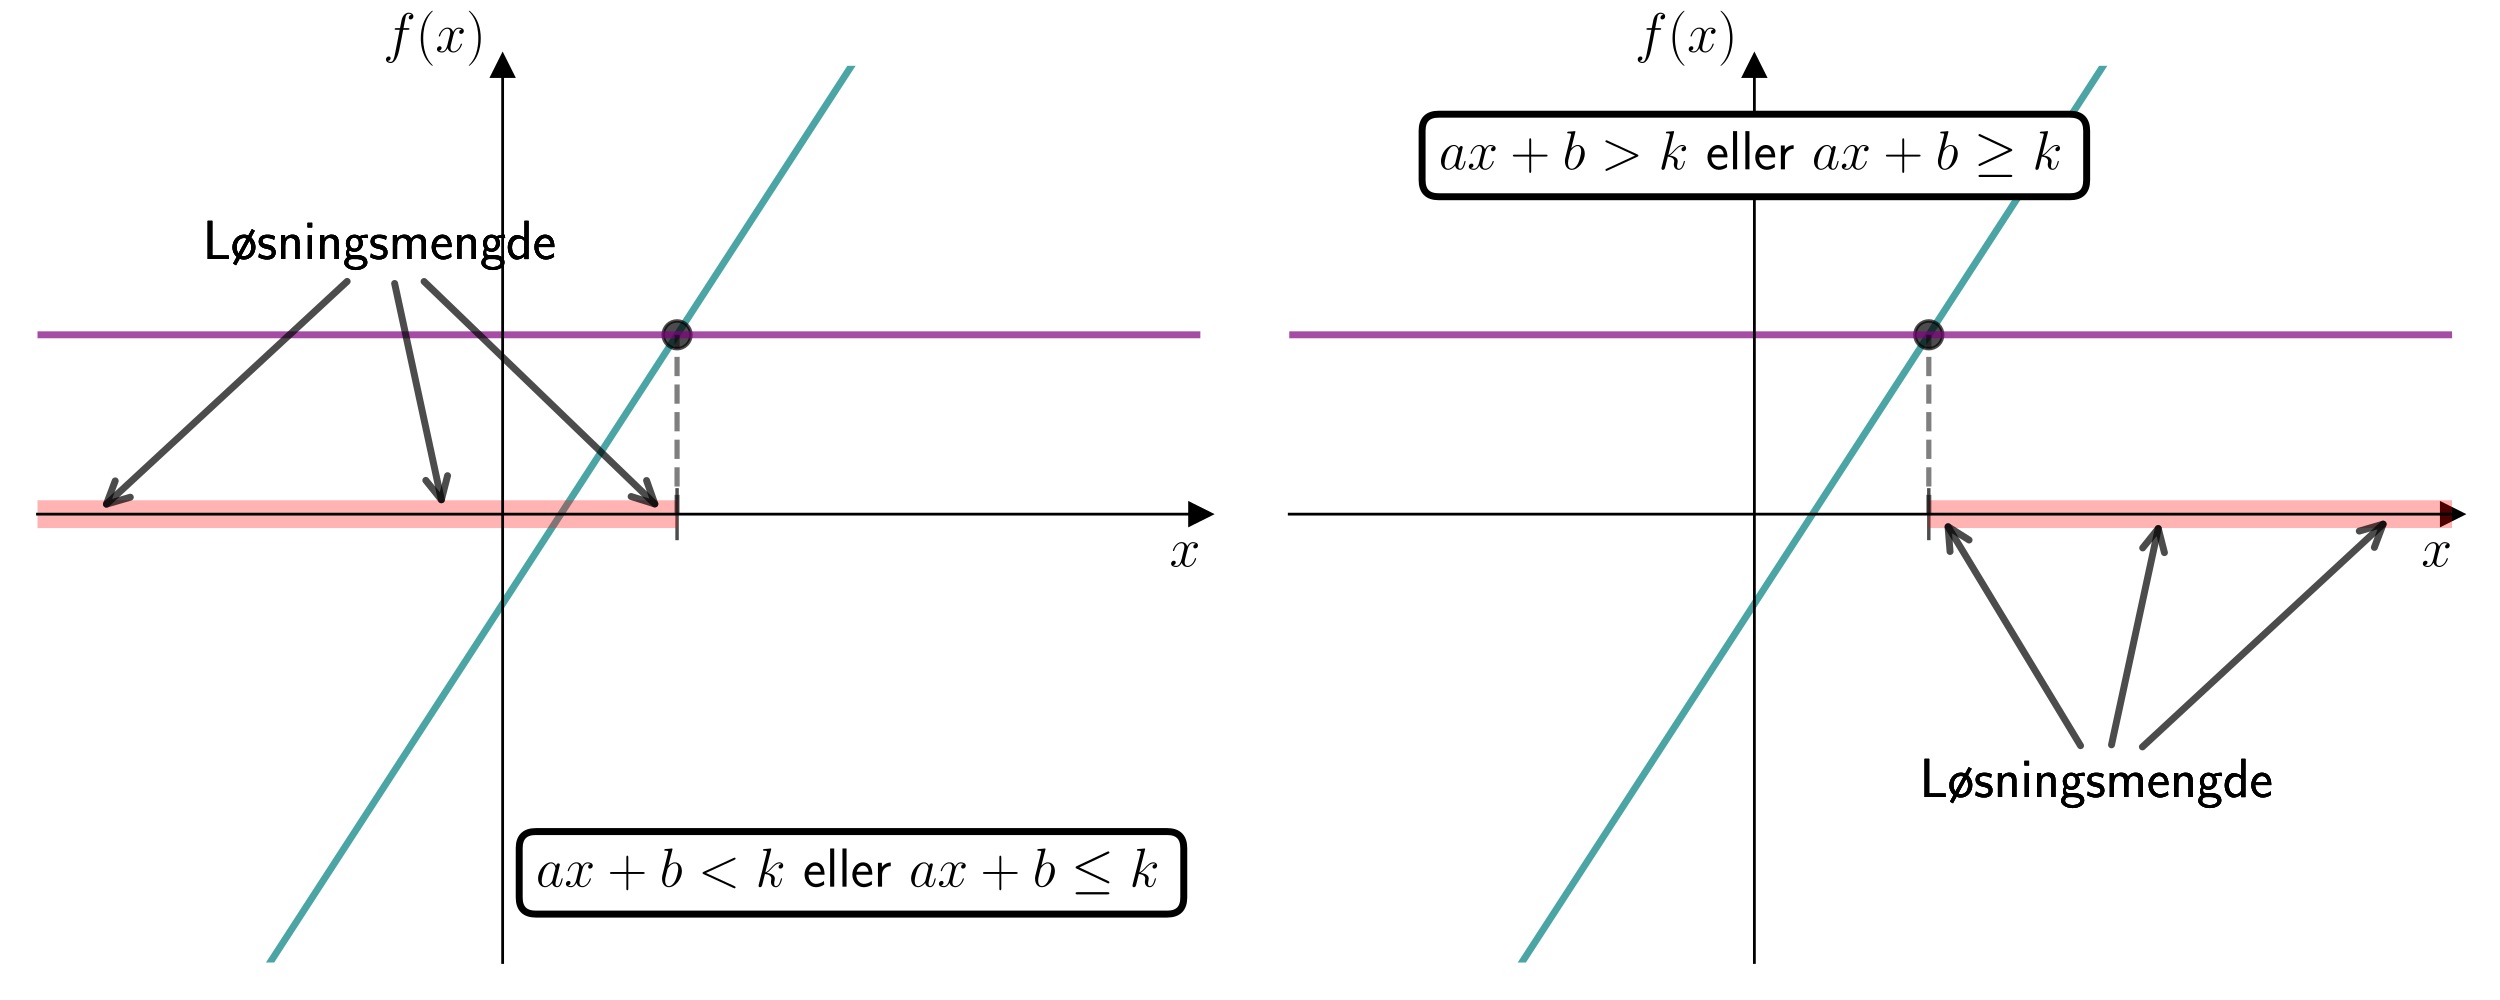
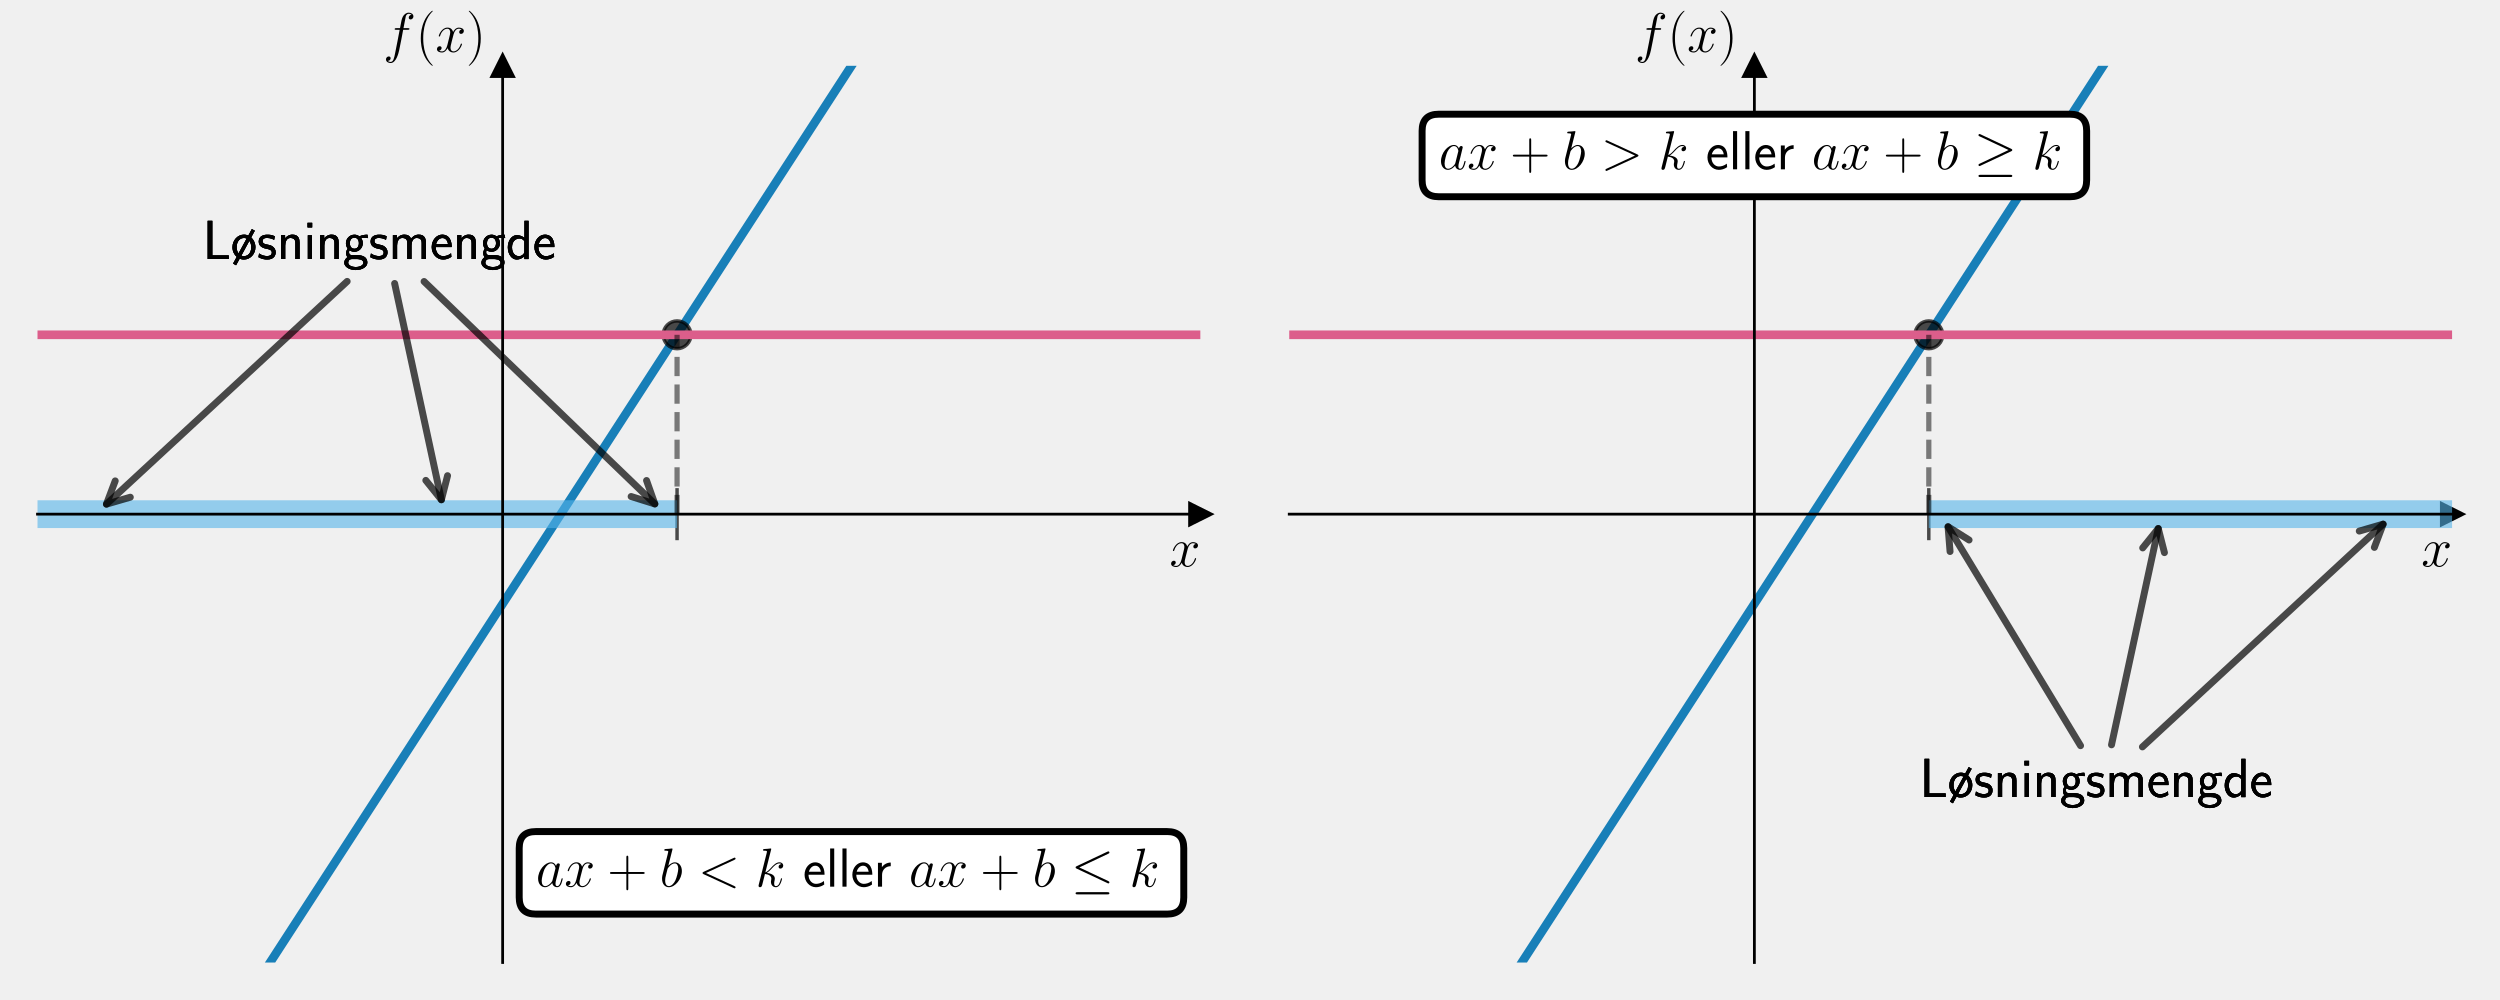
<svg xmlns="http://www.w3.org/2000/svg" xmlns:xlink="http://www.w3.org/1999/xlink" width="720pt" height="288pt" viewBox="0 0 720 288" version="1.1">
  <defs>
    <style type="text/css">*{stroke-linejoin: round; stroke-linecap: butt}</style>
  </defs>
  <g id="figure_1">
    <g id="patch_1">
-       <path d="M 0 288  L 720 288  L 720 0  L 0 0  z " style="fill: #ffffff" />
+       <path d="M 0 288  L 720 288  L 720 0  L 0 0  L 0 288  z " style="fill: none" />
    </g>
    <g id="axes_1">
      <g id="patch_2">
-         <path d="M 10.8 277.2  L 345.698 277.2  L 345.698 18.95  L 10.8 18.95  z " style="fill: #ffffff" />
+         <path d="M 10.8 277.2  L 345.698 277.2  L 345.698 18.95  L 10.8 18.95  L 10.8 277.2  z " style="fill: none" />
      </g>
      <g id="matplotlib.axis_1">
        <g id="text_1">
          <g transform="translate(336.8283 163.1446) scale(0.16 -0.16)">
            <defs>
              <path id="CMMI12-78" d="M 3034 2606  C 2829 2567 2752 2414 2752 2293  C 2752 2139 2874 2088 2963 2088  C 3155 2088 3290 2254 3290 2427  C 3290 2695 2982 2816 2714 2816  C 2323 2816 2106 2433 2048 2312  C 1901 2816 1504 2816 1389 2816  C 736 2816 390 1980 390 1839  C 390 1814 416 1782 461 1782  C 512 1782 525 1820 538 1846  C 755 2555 1184 2689 1370 2689  C 1658 2689 1715 2420 1715 2267  C 1715 2127 1677 1980 1600 1673  L 1382 798  C 1286 415 1101 64 762 64  C 730 64 570 64 435 147  C 666 192 717 383 717 460  C 717 588 621 664 499 664  C 346 664 179 530 179 326  C 179 57 480 -64 755 -64  C 1062 -64 1280 179 1414 441  C 1517 64 1837 -64 2074 -64  C 2726 -64 3072 773 3072 913  C 3072 945 3046 971 3008 971  C 2950 971 2944 939 2925 888  C 2752 326 2381 64 2093 64  C 1869 64 1747 230 1747 492  C 1747 632 1773 734 1875 1156  L 2099 2024  C 2195 2408 2413 2689 2707 2689  C 2720 2689 2899 2689 3034 2606  z " transform="scale(0.015625)" />
            </defs>
            <use xlink:href="#CMMI12-78" transform="scale(0.996264)" />
          </g>
        </g>
      </g>
      <g id="matplotlib.axis_2">
        <g id="text_2">
          <g transform="translate(110.3549 14.96506) scale(0.16 -0.16)">
            <defs>
              <path id="CMMI12-66" d="M 2854 2566  C 2982 2566 3034 2566 3034 2688  C 3034 2752 2982 2752 2867 2752  L 2349 2752  C 2470 3429 2560 3897 2611 4107  C 2650 4265 2784 4416 2950 4416  C 3085 4416 3219 4358 3283 4298  C 3034 4272 2957 4082 2957 3969  C 2957 3837 3053 3759 3174 3759  C 3302 3759 3494 3870 3494 4119  C 3494 4393 3226 4544 2944 4544  C 2669 4544 2400 4334 2272 4078  C 2157 3848 2093 3611 1946 2752  L 1517 2752  C 1395 2752 1331 2752 1331 2637  C 1331 2566 1370 2566 1498 2566  L 1907 2566  C 1792 1976 1530 542 1382 -137  C 1274 -689 1178 -1152 858 -1152  C 838 -1152 653 -1152 538 -1031  C 864 -1005 864 -726 864 -720  C 864 -593 768 -517 646 -517  C 518 -517 326 -625 326 -867  C 326 -1140 608 -1280 858 -1280  C 1510 -1280 1779 -118 1850 199  C 1965 688 2278 2376 2310 2566  L 2854 2566  z " transform="scale(0.015625)" />
              <path id="CMR17-28" d="M 1958 -1561  C 1958 -1555 1958 -1542 1939 -1523  C 1645 -1224 858 -407 858 1581  C 858 3569 1632 4379 1946 4697  C 1946 4704 1958 4717 1958 4736  C 1958 4755 1939 4768 1914 4768  C 1843 4768 1299 4296 986 3594  C 666 2887 576 2199 576 1588  C 576 1128 621 351 1005 -471  C 1312 -1135 1837 -1600 1914 -1600  C 1946 -1600 1958 -1587 1958 -1561  z " transform="scale(0.015625)" />
              <path id="CMR17-29" d="M 1683 1581  C 1683 2040 1638 2817 1254 3639  C 947 4303 422 4768 346 4768  C 326 4768 301 4761 301 4729  C 301 4717 307 4710 314 4697  C 621 4378 1402 3568 1402 1584  C 1402 -407 627 -1217 314 -1537  C 307 -1549 301 -1556 301 -1568  C 301 -1600 326 -1600 346 -1600  C 416 -1600 960 -1128 1274 -426  C 1594 281 1683 969 1683 1581  z " transform="scale(0.015625)" />
            </defs>
            <use xlink:href="#CMMI12-66" transform="scale(0.996264)" />
            <use xlink:href="#CMR17-28" transform="translate(58.72031 0) scale(0.996264)" />
            <use xlink:href="#CMMI12-78" transform="translate(94.00107 0) scale(0.996264)" />
            <use xlink:href="#CMR17-29" transform="translate(149.4351 0) scale(0.996264)" />
          </g>
        </g>
      </g>
      <g id="line2d_1">
-         <path d="M 70.128 289  L 258.164 -1  L 258.164 -1  " clip-path="url(#p3067328a37)" style="fill: none; stroke: #008080; stroke-opacity: 0.7; stroke-width: 2; stroke-linecap: square" />
+         <path d="M 70.128 289  L 258.164 -1  L 258.164 -1  " clip-path="url(#pbc9447d2ae)" style="fill: none; stroke: #0072b2; stroke-opacity: 0.9; stroke-width: 2.5; stroke-linecap: square" />
      </g>
      <g id="line2d_2">
        <defs>
-           <path id="me6c97ced61" d="M 0 4  C 1.061 4 2.078 3.579 2.828 2.828  C 3.579 2.078 4 1.061 4 0  C 4 -1.061 3.579 -2.078 2.828 -2.828  C 2.078 -3.579 1.061 -4 0 -4  C -1.061 -4 -2.078 -3.579 -2.828 -2.828  C -3.579 -2.078 -4 -1.061 -4 0  C -4 1.061 -3.579 2.078 -2.828 2.828  C -2.078 3.579 -1.061 4 0 4  z " style="stroke: #000000; stroke-opacity: 0.7" />
+           <path id="m752001b20c" d="M 0 4  C 1.061 4 2.078 3.579 2.828 2.828  C 3.579 2.078 4 1.061 4 0  C 4 -1.061 3.579 -2.078 2.828 -2.828  C 2.078 -3.579 1.061 -4 0 -4  C -1.061 -4 -2.078 -3.579 -2.828 -2.828  C -3.579 -2.078 -4 -1.061 -4 0  C -4 1.061 -3.579 2.078 -2.828 2.828  C -2.078 3.579 -1.061 4 0 4  z " style="stroke: #000000; stroke-opacity: 0.7" />
        </defs>
-         <g clip-path="url(#p3067328a37)">
-           <use xlink:href="#me6c97ced61" x="194.994" y="96.425" style="fill-opacity: 0.7; stroke: #000000; stroke-opacity: 0.7" />
+         <g clip-path="url(#pbc9447d2ae)">
+           <use xlink:href="#m752001b20c" x="194.994" y="96.425" style="fill-opacity: 0.7; stroke: #000000; stroke-opacity: 0.7" />
        </g>
      </g>
      <g id="line2d_3">
        <defs>
-           <path id="mf00892b508" d="M 0 7.5  L 0 -7.5  " style="stroke: #000000; stroke-opacity: 0.7" />
+           <path id="m0cb329c9a4" d="M 0 7.5  L 0 -7.5  " style="stroke: #000000; stroke-opacity: 0.7" />
        </defs>
-         <g clip-path="url(#p3067328a37)">
-           <use xlink:href="#mf00892b508" x="194.994" y="148.075" style="fill-opacity: 0.7; stroke: #000000; stroke-opacity: 0.7" />
+         <g clip-path="url(#pbc9447d2ae)">
+           <use xlink:href="#m0cb329c9a4" x="194.994" y="148.075" style="fill-opacity: 0.7; stroke: #000000; stroke-opacity: 0.7" />
        </g>
      </g>
      <g id="LineCollection_1">
-         <path d="M -1 96.425  L 412.677 96.425  " clip-path="url(#p3067328a37)" style="fill: none; stroke: #800080; stroke-opacity: 0.7; stroke-width: 2" />
+         <path d="M -1 96.425  L 412.677 96.425  " clip-path="url(#pbc9447d2ae)" style="fill: none; stroke: #dc5e8b; stroke-width: 2.5" />
      </g>
      <g id="line2d_4">
        <defs>
-           <path id="ma943d1bac0" d="M 3 0  L -3 -3  L -3 3  z " style="stroke: #000000; stroke-linejoin: miter" />
+           <path id="md0ac0bf8a8" d="M 3 0  L -3 -3  L -3 3  z " style="stroke: #000000; stroke-linejoin: miter" />
        </defs>
        <g>
-           <use xlink:href="#ma943d1bac0" x="345.698" y="148.075" style="stroke: #000000; stroke-linejoin: miter" />
+           <use xlink:href="#md0ac0bf8a8" x="345.698" y="148.075" style="stroke: #000000; stroke-linejoin: miter" />
        </g>
      </g>
      <g id="line2d_5">
        <defs>
-           <path id="m44da02f28a" d="M 0 -3  L -3 3  L 3 3  z " style="stroke: #000000; stroke-linejoin: miter" />
+           <path id="m155a4e7285" d="M 0 -3  L -3 3  L 3 3  z " style="stroke: #000000; stroke-linejoin: miter" />
        </defs>
        <g>
-           <use xlink:href="#m44da02f28a" x="144.759" y="18.95" style="stroke: #000000; stroke-linejoin: miter" />
+           <use xlink:href="#m155a4e7285" x="144.759" y="18.95" style="stroke: #000000; stroke-linejoin: miter" />
        </g>
      </g>
      <g id="LineCollection_2">
-         <path d="M -1 148.075  L 194.994 148.075  " clip-path="url(#p3067328a37)" style="fill: none; stroke: #ff0000; stroke-opacity: 0.3; stroke-width: 8" />
+         <path d="M -1 148.075  L 194.994 148.075  " clip-path="url(#pbc9447d2ae)" style="fill: none; stroke: #56b4e9; stroke-opacity: 0.6; stroke-width: 8" />
      </g>
      <g id="LineCollection_3">
-         <path d="M 194.994 148.075  L 194.994 96.425  " clip-path="url(#p3067328a37)" style="fill: none; stroke-dasharray: 5.55,2.4; stroke-dashoffset: 0; stroke: #000000; stroke-opacity: 0.5; stroke-width: 1.5" />
+         <path d="M 194.994 148.075  L 194.994 96.425  " clip-path="url(#pbc9447d2ae)" style="fill: none; stroke-dasharray: 5.55,2.4; stroke-dashoffset: 0; stroke: #000000; stroke-opacity: 0.5; stroke-width: 1.5" />
      </g>
      <g id="patch_3">
        <path d="M 144.759 277.2  L 144.759 18.95  " style="fill: none; stroke: #000000; stroke-width: 0.8; stroke-linejoin: miter; stroke-linecap: square" />
      </g>
      <g id="patch_4">
        <path d="M 345.698 277.2  L 345.698 18.95  " style="fill: none" />
      </g>
      <g id="patch_5">
        <path d="M 10.8 148.075  L 345.698 148.075  " style="fill: none; stroke: #000000; stroke-width: 0.8; stroke-linejoin: miter; stroke-linecap: square" />
      </g>
      <g id="patch_6">
        <path d="M 10.8 18.95  L 345.698 18.95  " style="fill: none" />
      </g>
      <g id="text_3">
        <g id="patch_7">
          <path d="M 154.333 263.26  L 336.124 263.26  Q 340.924 263.26 340.924 258.46  L 340.924 244.29  Q 340.924 239.49 336.124 239.49  L 154.333 239.49  Q 149.533 239.49 149.533 244.29  L 149.533 258.46  Q 149.533 263.26 154.333 263.26  z " style="fill: #ffffff; stroke: #000000; stroke-width: 2; stroke-linejoin: miter" />
        </g>
        <g transform="translate(154.333 255.3601) scale(0.16 -0.16)">
          <defs>
            <path id="CMMI12-61" d="M 1926 760  C 1894 651 1894 639 1805 517  C 1664 338 1382 64 1082 64  C 819 64 672 300 672 677  C 672 1028 870 1743 992 2012  C 1210 2459 1510 2689 1760 2689  C 2182 2689 2266 2165 2266 2114  C 2266 2108 2246 2024 2240 2012  L 1926 760  z M 2336 2395  C 2266 2561 2093 2816 1760 2816  C 1037 2816 256 1884 256 939  C 256 307 627 -64 1062 -64  C 1414 -64 1715 211 1894 422  C 1958 45 2259 -64 2451 -64  C 2643 -64 2797 51 2912 281  C 3014 498 3104 888 3104 913  C 3104 945 3078 971 3040 971  C 2982 971 2976 939 2950 843  C 2854 466 2733 64 2470 64  C 2285 64 2272 230 2272 358  C 2272 505 2291 575 2349 824  C 2394 984 2426 1124 2477 1309  C 2714 2267 2771 2497 2771 2535  C 2771 2625 2701 2695 2605 2695  C 2400 2695 2349 2472 2336 2395  z " transform="scale(0.015625)" />
            <path id="CMR17-2b" d="M 2413 1472  L 4109 1472  C 4198 1472 4307 1472 4307 1580  C 4307 1695 4205 1695 4109 1695  L 2413 1695  L 2413 3386  C 2413 3475 2413 3584 2304 3584  C 2189 3584 2189 3482 2189 3386  L 2189 1695  L 493 1695  C 403 1695 294 1695 294 1587  C 294 1472 397 1472 493 1472  L 2189 1472  L 2189 -218  C 2189 -307 2189 -416 2298 -416  C 2413 -416 2413 -314 2413 -218  L 2413 1472  z " transform="scale(0.015625)" />
            <path id="CMMI12-62" d="M 1478 4257  C 1485 4283 1498 4321 1498 4352  C 1498 4416 1434 4416 1421 4416  C 1414 4416 1184 4393 1069 4377  C 960 4377 864 4358 749 4358  C 595 4345 550 4339 550 4224  C 550 4160 614 4160 678 4160  C 1005 4160 1005 4103 1005 4040  C 1005 3996 954 3811 928 3696  L 774 3085  C 710 2831 346 1387 320 1272  C 288 1114 288 1005 288 922  C 288 274 653 -64 1069 -64  C 1811 -64 2579 888 2579 1814  C 2579 2401 2246 2816 1766 2816  C 1434 2816 1133 2542 1011 2414  L 1478 4257  z M 1075 64  C 870 64 646 217 646 715  C 646 926 666 1047 781 1494  C 800 1577 902 1986 928 2069  C 941 2120 1318 2689 1754 2689  C 2035 2689 2163 2408 2163 2076  C 2163 1769 1984 1047 1824 715  C 1664 370 1370 64 1075 64  z " transform="scale(0.015625)" />
            <path id="CMMI12-3c" d="M 4218 3104  C 4333 3155 4346 3200 4346 3238  C 4346 3309 4294 3360 4224 3360  C 4211 3360 4205 3353 4115 3315  L 653 1719  C 538 1667 525 1622 525 1584  C 525 1539 531 1501 653 1442  L 4115 -154  C 4198 -192 4211 -192 4224 -192  C 4294 -192 4346 -141 4346 -70  C 4346 -32 4333 13 4218 64  L 922 1581  L 4218 3104  z " transform="scale(0.015625)" />
            <path id="CMMI12-6b" d="M 1798 4257  C 1805 4283 1818 4321 1818 4352  C 1818 4416 1754 4416 1741 4416  C 1734 4416 1504 4393 1389 4377  C 1280 4377 1184 4358 1069 4358  C 915 4345 870 4339 870 4224  C 870 4160 934 4160 998 4160  C 1325 4160 1325 4103 1325 4040  C 1325 4015 1325 4002 1293 3888  L 378 248  C 352 152 352 140 352 101  C 352 -38 461 -64 525 -64  C 704 -64 742 77 794 275  L 1094 1469  C 1555 1418 1830 1226 1830 920  C 1830 881 1830 856 1811 760  C 1786 664 1786 588 1786 556  C 1786 185 2029 -64 2355 -64  C 2650 -64 2803 204 2854 294  C 2989 530 3072 888 3072 913  C 3072 945 3046 971 3008 971  C 2950 971 2944 945 2918 843  C 2829 511 2694 64 2368 64  C 2240 64 2157 128 2157 370  C 2157 492 2182 632 2208 728  C 2234 843 2234 849 2234 926  C 2234 1303 1894 1514 1306 1590  C 1536 1731 1766 1980 1856 2076  C 2221 2484 2470 2689 2765 2689  C 2912 2689 2950 2650 2995 2612  C 2758 2586 2669 2420 2669 2293  C 2669 2139 2790 2088 2880 2088  C 3053 2088 3206 2235 3206 2440  C 3206 2625 3059 2816 2771 2816  C 2419 2816 2131 2567 1677 2056  C 1613 1980 1376 1737 1139 1648  L 1798 4257  z " transform="scale(0.015625)" />
            <path id="CMSS17-65" d="M 2502 1377  C 2502 1590 2490 2003 2285 2345  C 2061 2713 1696 2816 1421 2816  C 755 2816 192 2188 192 1375  C 192 582 774 -64 1510 -64  C 1798 -64 2150 19 2470 248  C 2470 274 2458 414 2451 420  C 2451 433 2432 630 2432 656  C 2125 407 1773 325 1517 325  C 1107 325 666 667 646 1377  L 2502 1377  z M 698 1728  C 781 2084 1062 2421 1421 2421  C 1517 2421 1965 2421 2080 1728  L 698 1728  z " transform="scale(0.015625)" />
            <path id="CMSS17-6c" d="M 947 4416  L 474 4416  L 474 0  L 947 0  L 947 4416  z " transform="scale(0.015625)" />
            <path id="CMSS17-72" d="M 954 1363  C 954 1965 1395 2368 1958 2368  L 1958 2789  C 1549 2789 1165 2585 934 2253  L 934 2758  L 480 2758  L 480 0  L 954 0  L 954 1363  z " transform="scale(0.015625)" />
            <path id="CMSY10-14" d="M 4320 3812  C 4390 3844 4442 3876 4442 3952  C 4442 4023 4390 4080 4314 4080  C 4282 4080 4224 4055 4198 4042  L 659 2372  C 550 2320 531 2276 531 2224  C 531 2167 570 2122 659 2084  L 4198 420  C 4282 375 4294 375 4314 375  C 4384 375 4442 432 4442 503  C 4442 560 4416 599 4307 650  L 960 2224  L 4320 3812  z M 4218 -891  C 4326 -891 4442 -891 4442 -763  C 4442 -635 4307 -635 4211 -635  L 762 -635  C 666 -635 531 -635 531 -763  C 531 -891 646 -891 755 -891  L 4218 -891  z " transform="scale(0.015625)" />
          </defs>
          <use xlink:href="#CMMI12-61" transform="scale(0.996264)" />
          <use xlink:href="#CMMI12-78" transform="translate(51.20786 0) scale(0.996264)" />
          <use xlink:href="#CMR17-2b" transform="translate(128.7811 0) scale(0.996264)" />
          <use xlink:href="#CMMI12-62" transform="translate(222.6351 0) scale(0.996264)" />
          <use xlink:href="#CMMI12-3c" transform="translate(291.785 0) scale(0.996264)" />
          <use xlink:href="#CMMI12-6b" transform="translate(395.3311 0) scale(0.996264)" />
          <use xlink:href="#CMSS17-65" transform="translate(480.6394 0) scale(0.996264)" />
          <use xlink:href="#CMSS17-6c" transform="translate(522.2782 0) scale(0.996264)" />
          <use xlink:href="#CMSS17-6c" transform="translate(544.459 0) scale(0.996264)" />
          <use xlink:href="#CMSS17-65" transform="translate(566.6397 0) scale(0.996264)" />
          <use xlink:href="#CMSS17-72" transform="translate(608.2785 0) scale(0.996264)" />
          <use xlink:href="#CMMI12-61" transform="translate(671.4174 0) scale(0.996264)" />
          <use xlink:href="#CMMI12-78" transform="translate(722.6253 0) scale(0.996264)" />
          <use xlink:href="#CMR17-2b" transform="translate(800.1985 0) scale(0.996264)" />
          <use xlink:href="#CMMI12-62" transform="translate(894.0525 0) scale(0.996264)" />
          <use xlink:href="#CMSY10-14" transform="translate(963.2024 0) scale(0.996264)" />
          <use xlink:href="#CMMI12-6b" transform="translate(1068.364 0) scale(0.996264)" />
        </g>
      </g>
      <g id="patch_8">
        <path d="M 122.136 81.074  Q 156.17 113.88 188.595 145.135  " style="fill: none; opacity: 0.7; stroke: #000000; stroke-width: 2; stroke-linecap: round" />
        <path d="M 186.207 138.389  L 188.595 145.135  L 181.766 142.997  " style="fill: none; opacity: 0.7; stroke: #000000; stroke-width: 2; stroke-linecap: round" />
      </g>
      <g id="text_4">
        <g transform="translate(58.40705 74.58515) scale(0.16 -0.16)">
          <defs>
            <path id="CMSS17-4c" d="M 1670 414  C 1594 414 1517 414 1440 414  L 1101 414  L 1101 4416  L 563 4416  L 563 0  L 3002 0  L 3002 414  L 1670 414  z " transform="scale(0.015625)" />
            <path id="CMSS17-1c" d="M 2758 3268  L 2413 3459  L 2010 2708  C 1926 2746 1728 2816 1504 2816  C 768 2816 173 2157 173 1356  C 173 888 384 479 672 248  L 243 -535  L 589 -727  L 1005 38  C 1107 -7 1286 -64 1498 -64  C 2227 -64 2829 563 2829 1357  C 2829 1799 2643 2210 2336 2497  L 2758 3268  z M 877 643  C 685 886 659 1179 659 1363  C 659 2090 1075 2427 1504 2427  C 1613 2427 1722 2408 1818 2363  L 877 643  z M 2125 2097  C 2310 1855 2342 1549 2342 1351  C 2342 631 1907 325 1498 325  C 1395 325 1293 344 1197 383  L 2125 2097  z " transform="scale(0.015625)" />
            <path id="CMSS17-73" d="M 2061 2627  C 1683 2807 1389 2807 1197 2807  C 742 2807 198 2648 198 2003  C 198 1359 902 1218 1094 1179  C 1389 1122 1715 1058 1715 740  C 1715 337 1254 337 1171 337  C 915 337 563 407 243 638  L 166 210  C 531 0 883 -64 1178 -64  C 1965 -64 2163 416 2163 781  C 2163 1094 1984 1305 1862 1401  C 1651 1568 1574 1587 1050 1696  C 960 1709 646 1779 646 2066  C 646 2432 1050 2432 1139 2432  C 1555 2432 1811 2303 1984 2208  L 2061 2627  z " transform="scale(0.015625)" />
            <path id="CMSS17-6e" d="M 2618 1877  C 2618 2283 2522 2816 1798 2816  C 1389 2816 1120 2606 941 2389  L 941 2758  L 474 2758  L 474 0  L 960 0  L 960 1559  C 960 1964 1114 2428 1549 2428  C 2112 2428 2131 2048 2131 1829  L 2131 0  L 2618 0  L 2618 1877  z " transform="scale(0.015625)" />
            <path id="CMSS17-69" d="M 979 4183  L 442 4183  L 442 3648  L 979 3648  L 979 4183  z M 947 2739  L 474 2739  L 474 0  L 947 0  L 947 2739  z " transform="scale(0.015625)" />
            <path id="CMSS17-67" d="M 2848 2808  C 2483 2808 2170 2738 1914 2617  C 1702 2777 1485 2808 1338 2808  C 781 2808 358 2349 358 1814  C 358 1468 550 1207 563 1195  C 448 1035 384 863 384 672  C 384 448 474 289 544 200  C 211 -3 166 -314 166 -435  C 166 -898 749 -1280 1498 -1280  C 2253 -1280 2835 -898 2835 -428  C 2835 448 1856 448 1587 448  L 1069 448  C 973 448 717 448 717 791  C 717 921 774 1004 781 1010  C 877 940 1075 832 1338 832  C 1869 832 2310 1278 2310 1827  C 2310 2132 2170 2355 2112 2432  L 2131 2432  C 2150 2432 2419 2432 2515 2432  C 2720 2432 2739 2429 2918 2419  L 2848 2808  z M 1338 1182  C 1120 1182 813 1315 813 1823  C 813 2375 1165 2464 1331 2464  C 1549 2464 1856 2331 1856 1823  C 1856 1271 1504 1182 1338 1182  z M 1581 -10  C 1734 -10 2381 -10 2381 -442  C 2381 -714 1984 -929 1504 -929  C 1018 -929 621 -720 621 -435  C 621 -403 621 -10 1062 -10  L 1581 -10  z " transform="scale(0.015625)" />
            <path id="CMSS17-6d" d="M 4288 1877  C 4288 2308 4179 2816 3462 2816  C 2982 2816 2694 2516 2566 2331  C 2451 2670 2182 2816 1798 2816  C 1363 2816 1088 2568 941 2389  L 941 2758  L 474 2758  L 474 0  L 960 0  L 960 1559  C 960 1939 1101 2428 1555 2428  C 2138 2428 2138 2016 2138 1829  L 2138 0  L 2624 0  L 2624 1559  C 2624 1939 2765 2428 3219 2428  C 3802 2428 3802 2016 3802 1829  L 3802 0  L 4288 0  L 4288 1877  z " transform="scale(0.015625)" />
            <path id="CMSS17-64" d="M 2611 4416  L 2138 4416  L 2138 2438  C 1939 2603 1613 2756 1254 2756  C 672 2756 211 2131 211 1347  C 211 562 666 -64 1235 -64  C 1677 -64 1971 172 2125 306  L 2125 -13  L 2611 -13  L 2611 4416  z M 2125 836  C 2125 747 2125 653 1926 482  C 1798 375 1645 325 1498 325  C 1152 325 698 576 698 1340  C 698 2134 1210 2368 1562 2368  C 1798 2368 1990 2254 2125 2065  L 2125 836  z " transform="scale(0.015625)" />
          </defs>
          <use xlink:href="#CMSS17-4c" transform="scale(0.996264)" />
          <use xlink:href="#CMSS17-1c" transform="translate(50.68711 0) scale(0.996264)" />
          <use xlink:href="#CMSS17-73" transform="translate(97.53073 0) scale(0.996264)" />
          <use xlink:href="#CMSS17-6e" transform="translate(133.4443 0) scale(0.996264)" />
          <use xlink:href="#CMSS17-69" transform="translate(181.6492 0) scale(0.996264)" />
          <use xlink:href="#CMSS17-6e" transform="translate(203.8299 0) scale(0.996264)" />
          <use xlink:href="#CMSS17-67" transform="translate(252.0349 0) scale(0.996264)" />
          <use xlink:href="#CMSS17-73" transform="translate(298.8785 0) scale(0.996264)" />
          <use xlink:href="#CMSS17-6d" transform="translate(334.792 0) scale(0.996264)" />
          <use xlink:href="#CMSS17-65" transform="translate(409.0213 0) scale(0.996264)" />
          <use xlink:href="#CMSS17-6e" transform="translate(450.6601 0) scale(0.996264)" />
          <use xlink:href="#CMSS17-67" transform="translate(498.8651 0) scale(0.996264)" />
          <use xlink:href="#CMSS17-64" transform="translate(545.7087 0) scale(0.996264)" />
          <use xlink:href="#CMSS17-65" transform="translate(593.9136 0) scale(0.996264)" />
        </g>
      </g>
      <g id="patch_9">
        <path d="M 113.656 81.642  Q 120.623 113.879 127.119 143.931  " style="fill: none; opacity: 0.7; stroke: #000000; stroke-width: 2; stroke-linecap: round" />
        <path d="M 128.894 136.999  L 127.119 143.931  L 122.639 138.351  " style="fill: none; opacity: 0.7; stroke: #000000; stroke-width: 2; stroke-linecap: round" />
      </g>
      <g id="text_5">
        <g transform="translate(58.40705 74.58515) scale(0.16 -0.16)">
          <use xlink:href="#CMSS17-4c" transform="scale(0.996264)" />
          <use xlink:href="#CMSS17-1c" transform="translate(50.68711 0) scale(0.996264)" />
          <use xlink:href="#CMSS17-73" transform="translate(97.53073 0) scale(0.996264)" />
          <use xlink:href="#CMSS17-6e" transform="translate(133.4443 0) scale(0.996264)" />
          <use xlink:href="#CMSS17-69" transform="translate(181.6492 0) scale(0.996264)" />
          <use xlink:href="#CMSS17-6e" transform="translate(203.8299 0) scale(0.996264)" />
          <use xlink:href="#CMSS17-67" transform="translate(252.0349 0) scale(0.996264)" />
          <use xlink:href="#CMSS17-73" transform="translate(298.8785 0) scale(0.996264)" />
          <use xlink:href="#CMSS17-6d" transform="translate(334.792 0) scale(0.996264)" />
          <use xlink:href="#CMSS17-65" transform="translate(409.0213 0) scale(0.996264)" />
          <use xlink:href="#CMSS17-6e" transform="translate(450.6601 0) scale(0.996264)" />
          <use xlink:href="#CMSS17-67" transform="translate(498.8651 0) scale(0.996264)" />
          <use xlink:href="#CMSS17-64" transform="translate(545.7087 0) scale(0.996264)" />
          <use xlink:href="#CMSS17-65" transform="translate(593.9136 0) scale(0.996264)" />
        </g>
      </g>
      <g id="patch_10">
        <path d="M 99.982 81.045  Q 64.498 113.88 30.656 145.196  " style="fill: none; opacity: 0.7; stroke: #000000; stroke-width: 2; stroke-linecap: round" />
        <path d="M 37.527 143.198  L 30.656 145.196  L 33.18 138.501  " style="fill: none; opacity: 0.7; stroke: #000000; stroke-width: 2; stroke-linecap: round" />
      </g>
      <g id="text_6">
        <g transform="translate(58.40705 74.58515) scale(0.16 -0.16)">
          <use xlink:href="#CMSS17-4c" transform="scale(0.996264)" />
          <use xlink:href="#CMSS17-1c" transform="translate(50.68711 0) scale(0.996264)" />
          <use xlink:href="#CMSS17-73" transform="translate(97.53073 0) scale(0.996264)" />
          <use xlink:href="#CMSS17-6e" transform="translate(133.4443 0) scale(0.996264)" />
          <use xlink:href="#CMSS17-69" transform="translate(181.6492 0) scale(0.996264)" />
          <use xlink:href="#CMSS17-6e" transform="translate(203.8299 0) scale(0.996264)" />
          <use xlink:href="#CMSS17-67" transform="translate(252.0349 0) scale(0.996264)" />
          <use xlink:href="#CMSS17-73" transform="translate(298.8785 0) scale(0.996264)" />
          <use xlink:href="#CMSS17-6d" transform="translate(334.792 0) scale(0.996264)" />
          <use xlink:href="#CMSS17-65" transform="translate(409.0213 0) scale(0.996264)" />
          <use xlink:href="#CMSS17-6e" transform="translate(450.6601 0) scale(0.996264)" />
          <use xlink:href="#CMSS17-67" transform="translate(498.8651 0) scale(0.996264)" />
          <use xlink:href="#CMSS17-64" transform="translate(545.7087 0) scale(0.996264)" />
          <use xlink:href="#CMSS17-65" transform="translate(593.9136 0) scale(0.996264)" />
        </g>
      </g>
    </g>
    <g id="axes_2">
      <g id="patch_11">
-         <path d="M 371.302 277.2  L 706.2 277.2  L 706.2 18.95  L 371.302 18.95  z " style="fill: #ffffff" />
+         <path d="M 371.302 277.2  L 706.2 277.2  L 706.2 18.95  L 371.302 18.95  L 371.302 277.2  z " style="fill: none" />
      </g>
      <g id="matplotlib.axis_3">
        <g id="text_7">
          <g transform="translate(697.3306 163.1446) scale(0.16 -0.16)">
            <use xlink:href="#CMMI12-78" transform="scale(0.996264)" />
          </g>
        </g>
      </g>
      <g id="matplotlib.axis_4">
        <g id="text_8">
          <g transform="translate(470.8571 14.96506) scale(0.16 -0.16)">
            <use xlink:href="#CMMI12-66" transform="scale(0.996264)" />
            <use xlink:href="#CMR17-28" transform="translate(58.72031 0) scale(0.996264)" />
            <use xlink:href="#CMMI12-78" transform="translate(94.00107 0) scale(0.996264)" />
            <use xlink:href="#CMR17-29" transform="translate(149.4351 0) scale(0.996264)" />
          </g>
        </g>
      </g>
      <g id="line2d_6">
-         <path d="M 430.631 289  L 618.666 -1  L 618.666 -1  " clip-path="url(#pc1f8f644a6)" style="fill: none; stroke: #008080; stroke-opacity: 0.7; stroke-width: 2; stroke-linecap: square" />
+         <path d="M 430.631 289  L 618.666 -1  L 618.666 -1  " clip-path="url(#p61a3d2b520)" style="fill: none; stroke: #0072b2; stroke-opacity: 0.9; stroke-width: 2.5; stroke-linecap: square" />
      </g>
      <g id="line2d_7">
-         <g clip-path="url(#pc1f8f644a6)">
-           <use xlink:href="#me6c97ced61" x="555.496" y="96.425" style="fill-opacity: 0.7; stroke: #000000; stroke-opacity: 0.7" />
+         <g clip-path="url(#p61a3d2b520)">
+           <use xlink:href="#m752001b20c" x="555.496" y="96.425" style="fill-opacity: 0.7; stroke: #000000; stroke-opacity: 0.7" />
        </g>
      </g>
      <g id="line2d_8">
-         <g clip-path="url(#pc1f8f644a6)">
-           <use xlink:href="#mf00892b508" x="555.496" y="148.075" style="fill-opacity: 0.7; stroke: #000000; stroke-opacity: 0.7" />
+         <g clip-path="url(#p61a3d2b520)">
+           <use xlink:href="#m0cb329c9a4" x="555.496" y="148.075" style="fill-opacity: 0.7; stroke: #000000; stroke-opacity: 0.7" />
        </g>
      </g>
      <g id="LineCollection_4">
-         <path d="M 237.343 96.425  L 721 96.425  " clip-path="url(#pc1f8f644a6)" style="fill: none; stroke: #800080; stroke-opacity: 0.7; stroke-width: 2" />
+         <path d="M 237.343 96.425  L 721 96.425  " clip-path="url(#p61a3d2b520)" style="fill: none; stroke: #dc5e8b; stroke-width: 2.5" />
      </g>
      <g id="line2d_9">
        <g>
-           <use xlink:href="#ma943d1bac0" x="706.2" y="148.075" style="stroke: #000000; stroke-linejoin: miter" />
+           <use xlink:href="#md0ac0bf8a8" x="706.2" y="148.075" style="stroke: #000000; stroke-linejoin: miter" />
        </g>
      </g>
      <g id="line2d_10">
        <g>
-           <use xlink:href="#m44da02f28a" x="505.261" y="18.95" style="stroke: #000000; stroke-linejoin: miter" />
+           <use xlink:href="#m155a4e7285" x="505.261" y="18.95" style="stroke: #000000; stroke-linejoin: miter" />
        </g>
      </g>
      <g id="LineCollection_5">
-         <path d="M 555.496 148.075  L 721 148.075  " clip-path="url(#pc1f8f644a6)" style="fill: none; stroke: #ff0000; stroke-opacity: 0.3; stroke-width: 8" />
+         <path d="M 555.496 148.075  L 721 148.075  " clip-path="url(#p61a3d2b520)" style="fill: none; stroke: #56b4e9; stroke-opacity: 0.6; stroke-width: 8" />
      </g>
      <g id="LineCollection_6">
-         <path d="M 555.496 148.075  L 555.496 96.425  " clip-path="url(#pc1f8f644a6)" style="fill: none; stroke-dasharray: 5.55,2.4; stroke-dashoffset: 0; stroke: #000000; stroke-opacity: 0.5; stroke-width: 1.5" />
+         <path d="M 555.496 148.075  L 555.496 96.425  " clip-path="url(#p61a3d2b520)" style="fill: none; stroke-dasharray: 5.55,2.4; stroke-dashoffset: 0; stroke: #000000; stroke-opacity: 0.5; stroke-width: 1.5" />
      </g>
      <g id="patch_12">
        <path d="M 505.261 277.2  L 505.261 18.95  " style="fill: none; stroke: #000000; stroke-width: 0.8; stroke-linejoin: miter; stroke-linecap: square" />
      </g>
      <g id="patch_13">
        <path d="M 706.2 277.2  L 706.2 18.95  " style="fill: none" />
      </g>
      <g id="patch_14">
        <path d="M 371.302 148.075  L 706.2 148.075  " style="fill: none; stroke: #000000; stroke-width: 0.8; stroke-linejoin: miter; stroke-linecap: square" />
      </g>
      <g id="patch_15">
        <path d="M 371.302 18.95  L 706.2 18.95  " style="fill: none" />
      </g>
      <g id="text_9">
        <g id="patch_16">
          <path d="M 414.366 56.66  L 596.157 56.66  Q 600.957 56.66 600.957 51.86  L 600.957 37.691  Q 600.957 32.891 596.157 32.891  L 414.366 32.891  Q 409.566 32.891 409.566 37.691  L 409.566 51.86  Q 409.566 56.66 414.366 56.66  z " style="fill: #ffffff; stroke: #000000; stroke-width: 2; stroke-linejoin: miter" />
        </g>
        <g transform="translate(414.3659 48.76016) scale(0.16 -0.16)">
          <defs>
            <path id="CMMI12-3e" d="M 4218 1449  C 4339 1507 4346 1545 4346 1590  C 4346 1628 4333 1673 4218 1725  L 755 3322  C 672 3360 659 3360 646 3360  C 570 3360 525 3296 525 3245  C 525 3168 576 3142 659 3104  L 3949 1590  L 653 65  C 525 6 525 -39 525 -77  C 525 -128 570 -192 646 -192  C 659 -192 666 -185 755 -147  L 4218 1449  z " transform="scale(0.015625)" />
            <path id="CMSY10-15" d="M 4314 2084  C 4403 2122 4442 2167 4442 2224  C 4442 2288 4416 2327 4314 2372  L 787 4036  C 698 4080 672 4080 659 4080  C 582 4080 531 4023 531 3952  C 531 3876 582 3844 653 3812  L 4013 2231  L 666 650  C 538 592 531 541 531 503  C 531 432 589 375 659 375  C 678 375 691 375 774 420  L 4314 2084  z M 4218 -891  C 4326 -891 4442 -891 4442 -763  C 4442 -635 4307 -635 4211 -635  L 762 -635  C 666 -635 531 -635 531 -763  C 531 -891 646 -891 755 -891  L 4218 -891  z " transform="scale(0.015625)" />
          </defs>
          <use xlink:href="#CMMI12-61" transform="scale(0.996264)" />
          <use xlink:href="#CMMI12-78" transform="translate(51.20786 0) scale(0.996264)" />
          <use xlink:href="#CMR17-2b" transform="translate(128.7811 0) scale(0.996264)" />
          <use xlink:href="#CMMI12-62" transform="translate(222.6351 0) scale(0.996264)" />
          <use xlink:href="#CMMI12-3e" transform="translate(291.785 0) scale(0.996264)" />
          <use xlink:href="#CMMI12-6b" transform="translate(395.3311 0) scale(0.996264)" />
          <use xlink:href="#CMSS17-65" transform="translate(480.6394 0) scale(0.996264)" />
          <use xlink:href="#CMSS17-6c" transform="translate(522.2782 0) scale(0.996264)" />
          <use xlink:href="#CMSS17-6c" transform="translate(544.459 0) scale(0.996264)" />
          <use xlink:href="#CMSS17-65" transform="translate(566.6397 0) scale(0.996264)" />
          <use xlink:href="#CMSS17-72" transform="translate(608.2785 0) scale(0.996264)" />
          <use xlink:href="#CMMI12-61" transform="translate(671.4174 0) scale(0.996264)" />
          <use xlink:href="#CMMI12-78" transform="translate(722.6253 0) scale(0.996264)" />
          <use xlink:href="#CMR17-2b" transform="translate(800.1985 0) scale(0.996264)" />
          <use xlink:href="#CMMI12-62" transform="translate(894.0525 0) scale(0.996264)" />
          <use xlink:href="#CMSY10-15" transform="translate(963.2024 0) scale(0.996264)" />
          <use xlink:href="#CMMI12-6b" transform="translate(1068.364 0) scale(0.996264)" />
        </g>
      </g>
      <g id="patch_17">
        <path d="M 599.199 214.757  Q 579.54 182.273 561.04 151.702  " style="fill: none; opacity: 0.7; stroke: #000000; stroke-width: 2; stroke-linecap: round" />
        <path d="M 561.615 158.834  L 561.04 151.702  L 567.091 155.52  " style="fill: none; opacity: 0.7; stroke: #000000; stroke-width: 2; stroke-linecap: round" />
      </g>
      <g id="text_10">
        <g transform="translate(552.8684 229.5351) scale(0.16 -0.16)">
          <use xlink:href="#CMSS17-4c" transform="scale(0.996264)" />
          <use xlink:href="#CMSS17-1c" transform="translate(50.68711 0) scale(0.996264)" />
          <use xlink:href="#CMSS17-73" transform="translate(97.53073 0) scale(0.996264)" />
          <use xlink:href="#CMSS17-6e" transform="translate(133.4443 0) scale(0.996264)" />
          <use xlink:href="#CMSS17-69" transform="translate(181.6492 0) scale(0.996264)" />
          <use xlink:href="#CMSS17-6e" transform="translate(203.8299 0) scale(0.996264)" />
          <use xlink:href="#CMSS17-67" transform="translate(252.0349 0) scale(0.996264)" />
          <use xlink:href="#CMSS17-73" transform="translate(298.8785 0) scale(0.996264)" />
          <use xlink:href="#CMSS17-6d" transform="translate(334.792 0) scale(0.996264)" />
          <use xlink:href="#CMSS17-65" transform="translate(409.0213 0) scale(0.996264)" />
          <use xlink:href="#CMSS17-6e" transform="translate(450.6601 0) scale(0.996264)" />
          <use xlink:href="#CMSS17-67" transform="translate(498.8651 0) scale(0.996264)" />
          <use xlink:href="#CMSS17-64" transform="translate(545.7087 0) scale(0.996264)" />
          <use xlink:href="#CMSS17-65" transform="translate(593.9136 0) scale(0.996264)" />
        </g>
      </g>
      <g id="patch_18">
        <path d="M 608.117 214.508  Q 615.085 182.271 621.58 152.219  " style="fill: none; opacity: 0.7; stroke: #000000; stroke-width: 2; stroke-linecap: round" />
        <path d="M 617.1 157.799  L 621.58 152.219  L 623.356 159.151  " style="fill: none; opacity: 0.7; stroke: #000000; stroke-width: 2; stroke-linecap: round" />
      </g>
      <g id="text_11">
        <g transform="translate(552.8684 229.5351) scale(0.16 -0.16)">
          <use xlink:href="#CMSS17-4c" transform="scale(0.996264)" />
          <use xlink:href="#CMSS17-1c" transform="translate(50.68711 0) scale(0.996264)" />
          <use xlink:href="#CMSS17-73" transform="translate(97.53073 0) scale(0.996264)" />
          <use xlink:href="#CMSS17-6e" transform="translate(133.4443 0) scale(0.996264)" />
          <use xlink:href="#CMSS17-69" transform="translate(181.6492 0) scale(0.996264)" />
          <use xlink:href="#CMSS17-6e" transform="translate(203.8299 0) scale(0.996264)" />
          <use xlink:href="#CMSS17-67" transform="translate(252.0349 0) scale(0.996264)" />
          <use xlink:href="#CMSS17-73" transform="translate(298.8785 0) scale(0.996264)" />
          <use xlink:href="#CMSS17-6d" transform="translate(334.792 0) scale(0.996264)" />
          <use xlink:href="#CMSS17-65" transform="translate(409.0213 0) scale(0.996264)" />
          <use xlink:href="#CMSS17-6e" transform="translate(450.6601 0) scale(0.996264)" />
          <use xlink:href="#CMSS17-67" transform="translate(498.8651 0) scale(0.996264)" />
          <use xlink:href="#CMSS17-64" transform="translate(545.7087 0) scale(0.996264)" />
          <use xlink:href="#CMSS17-65" transform="translate(593.9136 0) scale(0.996264)" />
        </g>
      </g>
      <g id="patch_19">
        <path d="M 617.018 215.105  Q 652.502 182.27 686.344 150.954  " style="fill: none; opacity: 0.7; stroke: #000000; stroke-width: 2; stroke-linecap: round" />
        <path d="M 679.473 152.952  L 686.344 150.954  L 683.82 157.65  " style="fill: none; opacity: 0.7; stroke: #000000; stroke-width: 2; stroke-linecap: round" />
      </g>
      <g id="text_12">
        <g transform="translate(552.8684 229.5351) scale(0.16 -0.16)">
          <use xlink:href="#CMSS17-4c" transform="scale(0.996264)" />
          <use xlink:href="#CMSS17-1c" transform="translate(50.68711 0) scale(0.996264)" />
          <use xlink:href="#CMSS17-73" transform="translate(97.53073 0) scale(0.996264)" />
          <use xlink:href="#CMSS17-6e" transform="translate(133.4443 0) scale(0.996264)" />
          <use xlink:href="#CMSS17-69" transform="translate(181.6492 0) scale(0.996264)" />
          <use xlink:href="#CMSS17-6e" transform="translate(203.8299 0) scale(0.996264)" />
          <use xlink:href="#CMSS17-67" transform="translate(252.0349 0) scale(0.996264)" />
          <use xlink:href="#CMSS17-73" transform="translate(298.8785 0) scale(0.996264)" />
          <use xlink:href="#CMSS17-6d" transform="translate(334.792 0) scale(0.996264)" />
          <use xlink:href="#CMSS17-65" transform="translate(409.0213 0) scale(0.996264)" />
          <use xlink:href="#CMSS17-6e" transform="translate(450.6601 0) scale(0.996264)" />
          <use xlink:href="#CMSS17-67" transform="translate(498.8651 0) scale(0.996264)" />
          <use xlink:href="#CMSS17-64" transform="translate(545.7087 0) scale(0.996264)" />
          <use xlink:href="#CMSS17-65" transform="translate(593.9136 0) scale(0.996264)" />
        </g>
      </g>
    </g>
  </g>
  <defs>
-     <clipPath id="p3067328a37">
+     <clipPath id="pbc9447d2ae">
      <rect x="10.8" y="18.95" width="334.898" height="258.25" />
    </clipPath>
-     <clipPath id="pc1f8f644a6">
+     <clipPath id="p61a3d2b520">
      <rect x="371.302" y="18.95" width="334.898" height="258.25" />
    </clipPath>
  </defs>
</svg>
